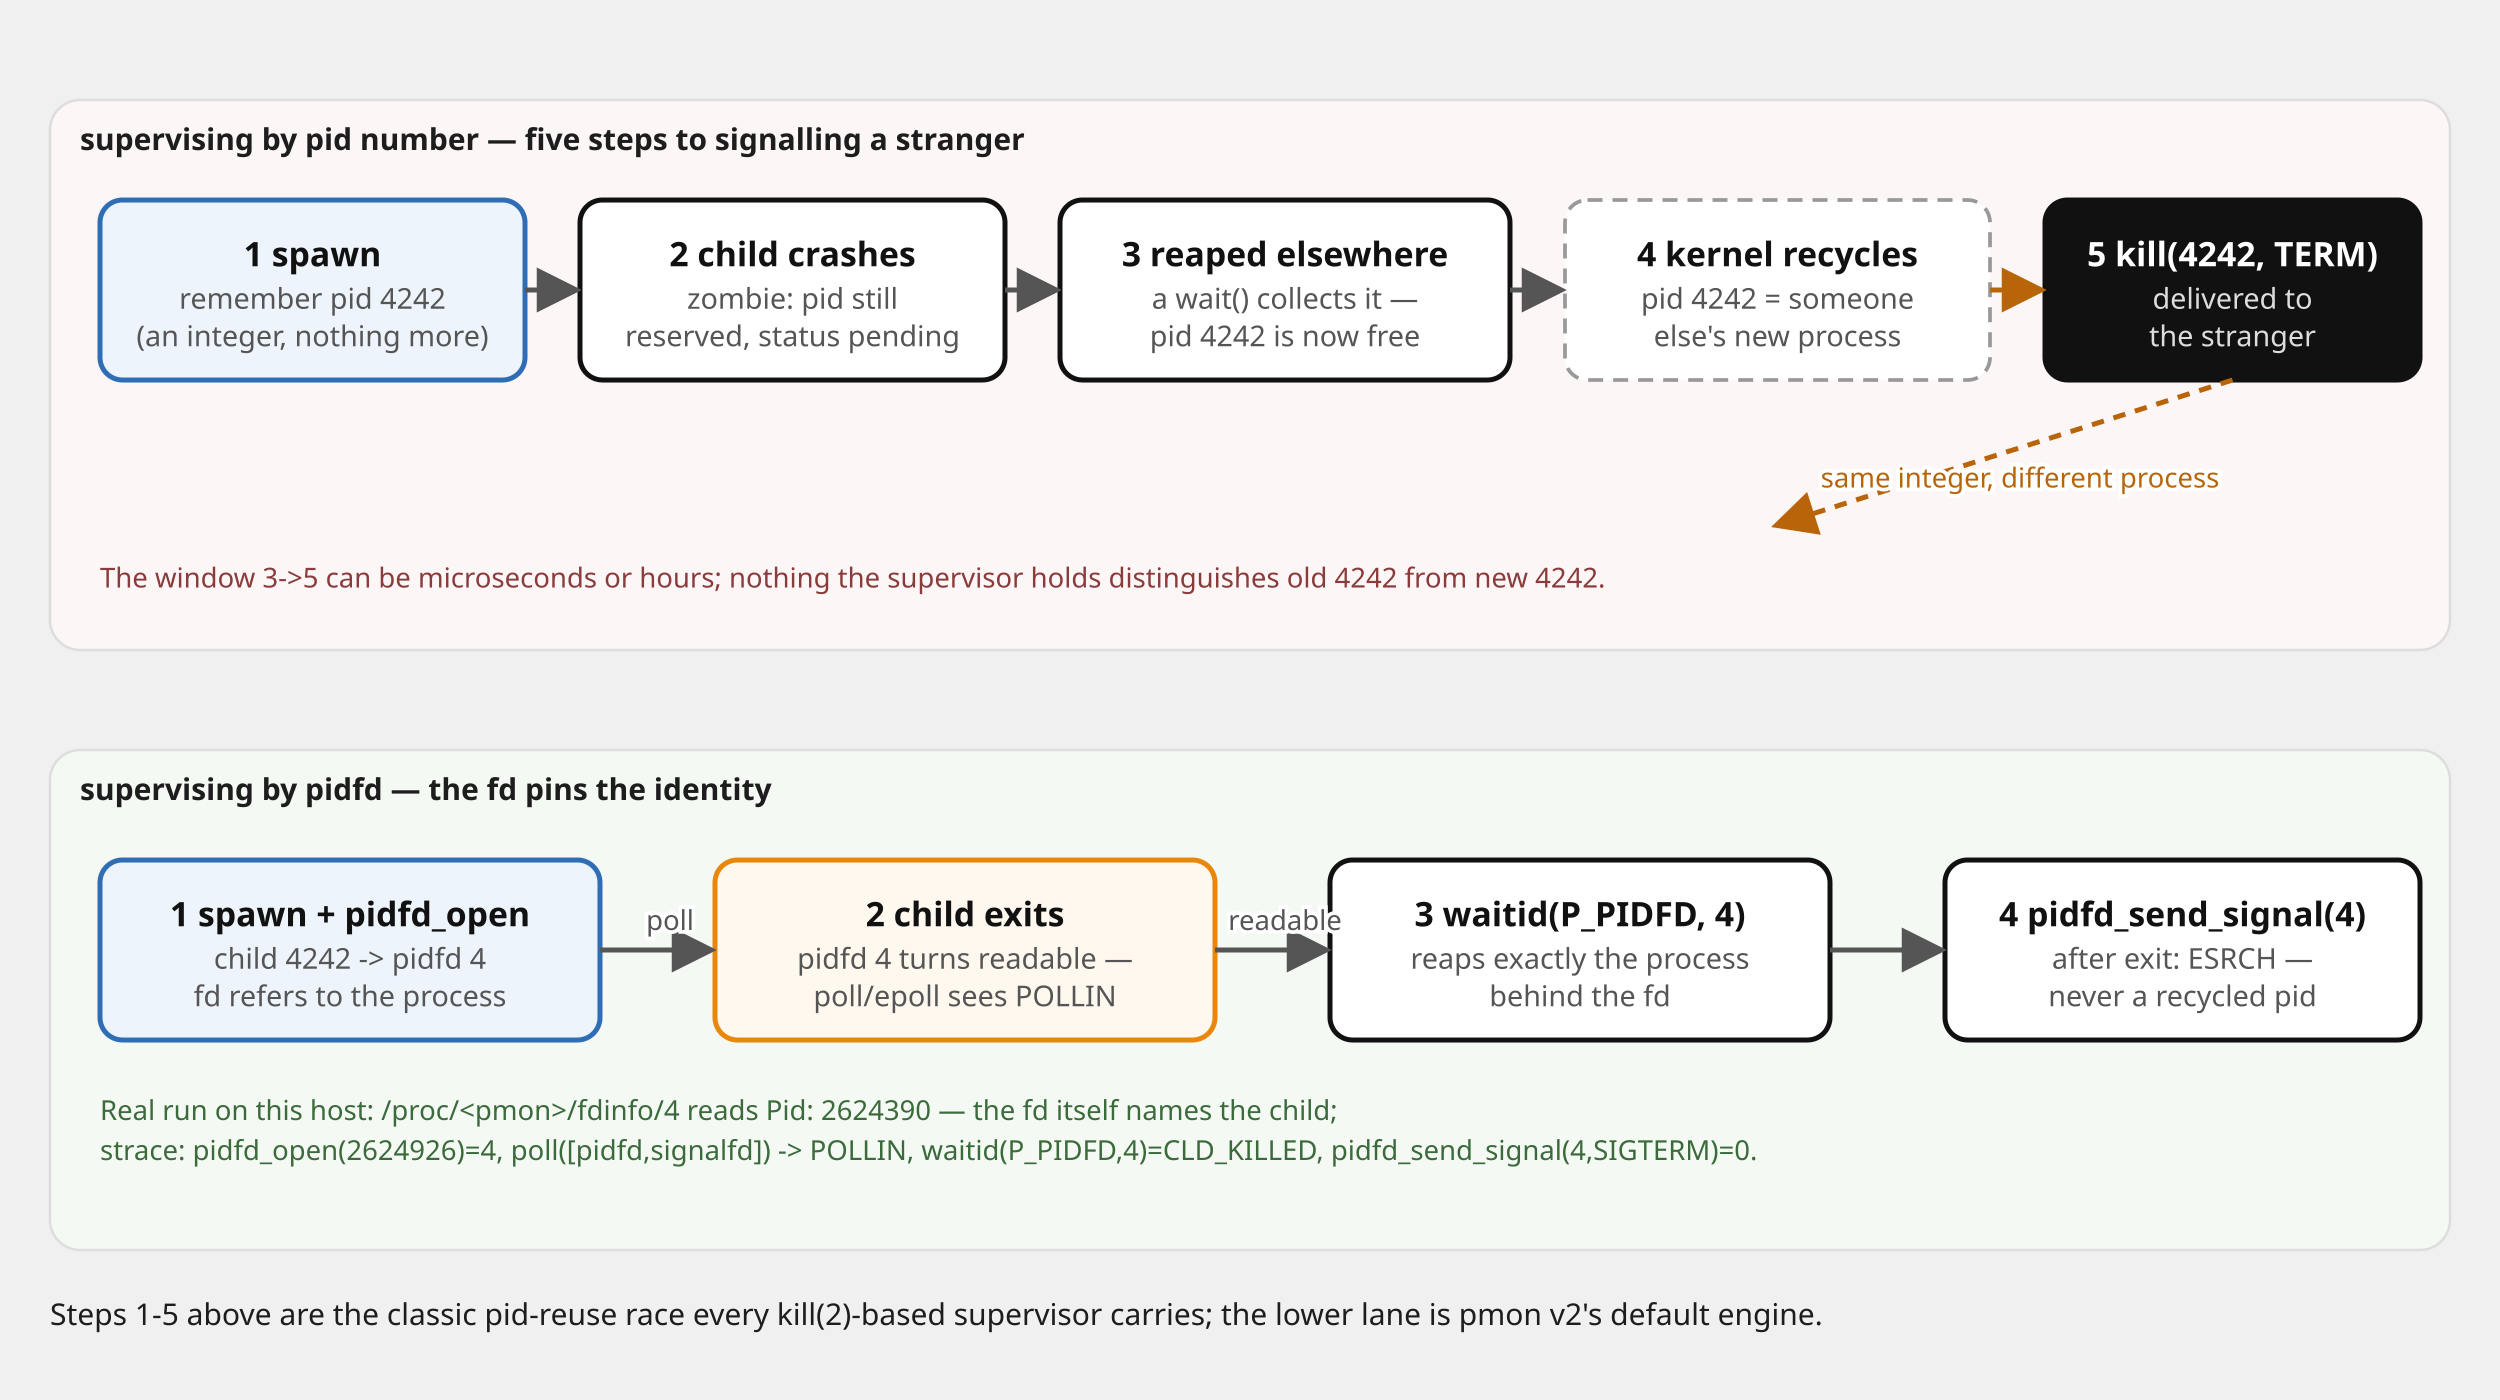
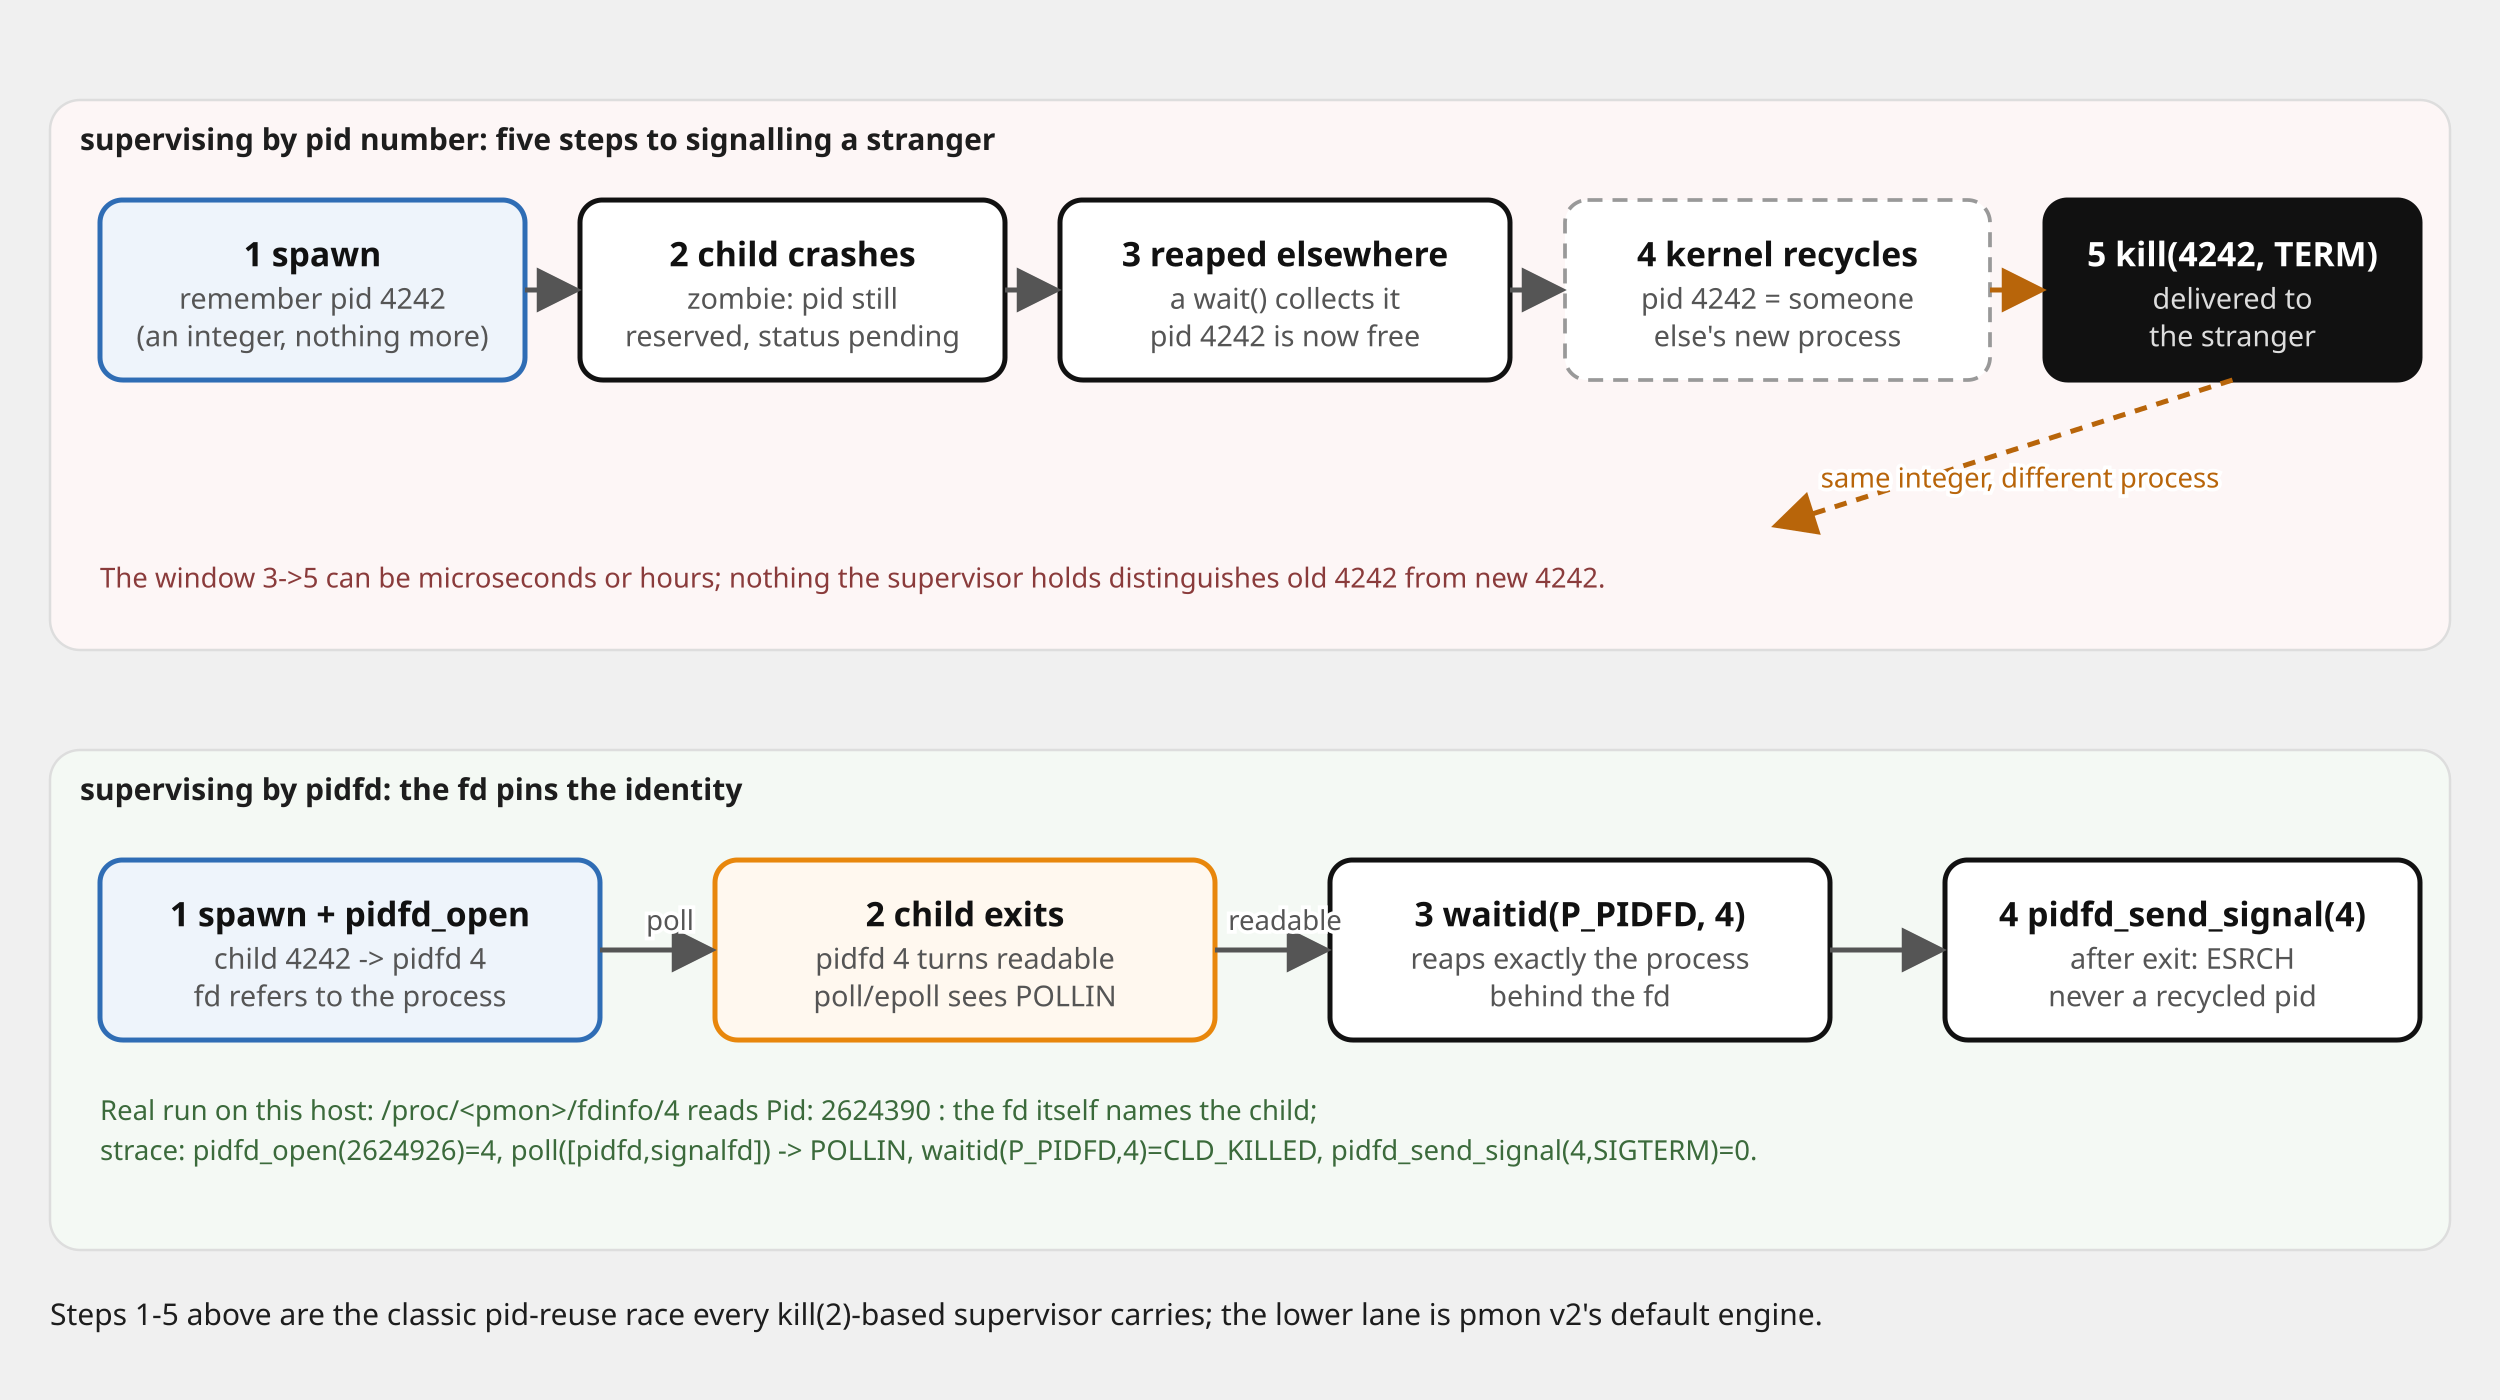
<svg xmlns="http://www.w3.org/2000/svg" viewBox="0 0 1000 560" font-family="'Red Hat Text', system-ui, sans-serif" role="img">
  <defs>
    <marker id="a" viewBox="0 0 10 10" refX="8.5" refY="5" markerWidth="9" markerHeight="9" orient="auto-start-reverse">
      <path d="M0,0 L10,5 L0,10 z" fill="#555" />
    </marker>
    <marker id="am" viewBox="0 0 10 10" refX="8.5" refY="5" markerWidth="9" markerHeight="9" orient="auto-start-reverse">
      <path d="M0,0 L10,5 L0,10 z" fill="#b8650a" />
    </marker>
  </defs>
  <rect x="20" y="40" width="960" height="220" rx="12" fill="#fdf6f6" stroke="#ddd" />
-   <text x="32" y="60" font-size="12" font-weight="700" fill="#1d1d1d">supervising by pid number — five steps to signalling a stranger</text>
+   <text x="32" y="60" font-size="12" font-weight="700" fill="#1d1d1d">supervising by pid number: five steps to signalling a stranger</text>
  <rect x="20" y="300" width="960" height="200" rx="12" fill="#f4f9f4" stroke="#ddd" />
-   <text x="32" y="320" font-size="12" font-weight="700" fill="#1d1d1d">supervising by pidfd — the fd pins the identity</text>
+   <text x="32" y="320" font-size="12" font-weight="700" fill="#1d1d1d">supervising by pidfd: the fd pins the identity</text>
  <rect x="40" y="80" width="170" height="72" rx="9" fill="#eef4fb" stroke="#2f6db5" stroke-width="2" />
  <text x="125.0" y="106.5" font-size="13.5" font-weight="700" fill="#111111" text-anchor="middle">1  spawn</text>
  <text x="125.0" y="123.5" font-size="11.5" fill="#555555" text-anchor="middle">remember pid 4242</text>
  <text x="125.0" y="138.5" font-size="11.5" fill="#555555" text-anchor="middle">(an integer, nothing more)</text>
  <rect x="232" y="80" width="170" height="72" rx="9" fill="#ffffff" stroke="#111111" stroke-width="2" />
  <text x="317.0" y="106.5" font-size="13.5" font-weight="700" fill="#111111" text-anchor="middle">2  child crashes</text>
  <text x="317.0" y="123.5" font-size="11.5" fill="#555555" text-anchor="middle">zombie: pid still</text>
  <text x="317.0" y="138.5" font-size="11.5" fill="#555555" text-anchor="middle">reserved, status pending</text>
  <rect x="424" y="80" width="180" height="72" rx="9" fill="#ffffff" stroke="#111111" stroke-width="2" />
  <text x="514.0" y="106.5" font-size="13.5" font-weight="700" fill="#111111" text-anchor="middle">3  reaped elsewhere</text>
-   <text x="514.0" y="123.5" font-size="11.5" fill="#555555" text-anchor="middle">a wait() collects it —</text>
+   <text x="514.0" y="123.5" font-size="11.5" fill="#555555" text-anchor="middle">a wait() collects it</text>
  <text x="514.0" y="138.5" font-size="11.5" fill="#555555" text-anchor="middle">pid 4242 is now free</text>
  <rect x="626" y="80" width="170" height="72" rx="9" fill="#ffffff" stroke="#999999" stroke-width="1.5" stroke-dasharray="6 4" />
  <text x="711.0" y="106.5" font-size="13.5" font-weight="700" fill="#111111" text-anchor="middle">4  kernel recycles</text>
  <text x="711.0" y="123.5" font-size="11.5" fill="#555555" text-anchor="middle">pid 4242 = someone</text>
  <text x="711.0" y="138.5" font-size="11.5" fill="#555555" text-anchor="middle">else's new process</text>
  <rect x="818" y="80" width="150" height="72" rx="9" fill="#111111" stroke="#111111" stroke-width="2" />
  <text x="893.0" y="106.5" font-size="13.5" font-weight="700" fill="#ffffff" text-anchor="middle">5  kill(4242, TERM)</text>
  <text x="893.0" y="123.5" font-size="11.5" fill="#dddddd" text-anchor="middle">delivered to</text>
  <text x="893.0" y="138.5" font-size="11.5" fill="#dddddd" text-anchor="middle">the stranger</text>
  <rect x="40" y="344" width="200" height="72" rx="9" fill="#eef4fb" stroke="#2f6db5" stroke-width="2" />
  <text x="140.0" y="370.5" font-size="13.5" font-weight="700" fill="#111111" text-anchor="middle">1  spawn + pidfd_open</text>
  <text x="140.0" y="387.5" font-size="11.5" fill="#555555" text-anchor="middle">child 4242 -&gt; pidfd 4</text>
  <text x="140.0" y="402.5" font-size="11.5" fill="#555555" text-anchor="middle">fd refers to the process</text>
  <rect x="286" y="344" width="200" height="72" rx="9" fill="#fff8ef" stroke="#e8870c" stroke-width="2" />
  <text x="386.0" y="370.5" font-size="13.5" font-weight="700" fill="#111111" text-anchor="middle">2  child exits</text>
-   <text x="386.0" y="387.5" font-size="11.5" fill="#555555" text-anchor="middle">pidfd 4 turns readable —</text>
+   <text x="386.0" y="387.5" font-size="11.5" fill="#555555" text-anchor="middle">pidfd 4 turns readable</text>
  <text x="386.0" y="402.5" font-size="11.5" fill="#555555" text-anchor="middle">poll/epoll sees POLLIN</text>
  <rect x="532" y="344" width="200" height="72" rx="9" fill="#ffffff" stroke="#111111" stroke-width="2" />
  <text x="632.0" y="370.5" font-size="13.5" font-weight="700" fill="#111111" text-anchor="middle">3  waitid(P_PIDFD, 4)</text>
  <text x="632.0" y="387.5" font-size="11.5" fill="#555555" text-anchor="middle">reaps exactly the process</text>
  <text x="632.0" y="402.5" font-size="11.5" fill="#555555" text-anchor="middle">behind the fd</text>
  <rect x="778" y="344" width="190" height="72" rx="9" fill="#ffffff" stroke="#111111" stroke-width="2" />
  <text x="873.0" y="370.5" font-size="13.5" font-weight="700" fill="#111111" text-anchor="middle">4  pidfd_send_signal(4)</text>
-   <text x="873.0" y="387.5" font-size="11.5" fill="#555555" text-anchor="middle">after exit: ESRCH —</text>
+   <text x="873.0" y="387.5" font-size="11.5" fill="#555555" text-anchor="middle">after exit: ESRCH</text>
  <text x="873.0" y="402.5" font-size="11.5" fill="#555555" text-anchor="middle">never a recycled pid</text>
  <path d="M210,116 L230,116" fill="none" stroke="#555" stroke-width="2" marker-end="url(#a)" />
  <path d="M402,116 L422,116" fill="none" stroke="#555" stroke-width="2" marker-end="url(#a)" />
  <path d="M604,116 L624,116" fill="none" stroke="#555" stroke-width="2" marker-end="url(#a)" />
  <path d="M796,116 L816,116" fill="none" stroke="#b8650a" stroke-width="2" marker-end="url(#am)" />
  <path d="M893,152 L711,210" fill="none" stroke="#b8650a" stroke-width="2" stroke-dasharray="5 4" marker-end="url(#am)" />
  <text x="808.0" y="195.0" font-size="11" fill="#ffffff" stroke="#ffffff" stroke-width="3" paint-order="stroke" text-anchor="middle">same integer, different process</text>
  <text x="808.0" y="195.0" font-size="11" fill="#b8650a" text-anchor="middle">same integer, different process</text>
  <path d="M240,380 L284,380" fill="none" stroke="#555" stroke-width="2" marker-end="url(#a)" />
  <text x="268.0" y="372.0" font-size="11" fill="#ffffff" stroke="#ffffff" stroke-width="3" paint-order="stroke" text-anchor="middle">poll</text>
  <text x="268.0" y="372.0" font-size="11" fill="#555" text-anchor="middle">poll</text>
  <path d="M486,380 L530,380" fill="none" stroke="#555" stroke-width="2" marker-end="url(#a)" />
  <text x="514.0" y="372.0" font-size="11" fill="#ffffff" stroke="#ffffff" stroke-width="3" paint-order="stroke" text-anchor="middle">readable</text>
  <text x="514.0" y="372.0" font-size="11" fill="#555" text-anchor="middle">readable</text>
  <path d="M732,380 L776,380" fill="none" stroke="#555" stroke-width="2" marker-end="url(#a)" />
  <text x="40" y="235" font-size="11" fill="#8a3b3b" text-anchor="start">The window 3-&gt;5 can be microseconds or hours; nothing the supervisor holds distinguishes old 4242 from new 4242.</text>
-   <text x="40" y="448" font-size="11" fill="#3b6a3b" text-anchor="start">Real run on this host: /proc/&lt;pmon&gt;/fdinfo/4 reads  Pid: 2624390  — the fd itself names the child;</text>
+   <text x="40" y="448" font-size="11" fill="#3b6a3b" text-anchor="start">Real run on this host: /proc/&lt;pmon&gt;/fdinfo/4 reads  Pid: 2624390 : the fd itself names the child;</text>
  <text x="40" y="464" font-size="11" fill="#3b6a3b" text-anchor="start">strace: pidfd_open(2624926)=4, poll([pidfd,signalfd]) -&gt; POLLIN, waitid(P_PIDFD,4)=CLD_KILLED, pidfd_send_signal(4,SIGTERM)=0.</text>
  <text x="20" y="530" font-size="12" fill="#1d1d1d" text-anchor="start">Steps 1-5 above are the classic pid-reuse race every kill(2)-based supervisor carries; the lower lane is pmon v2's default engine.</text>
</svg>
